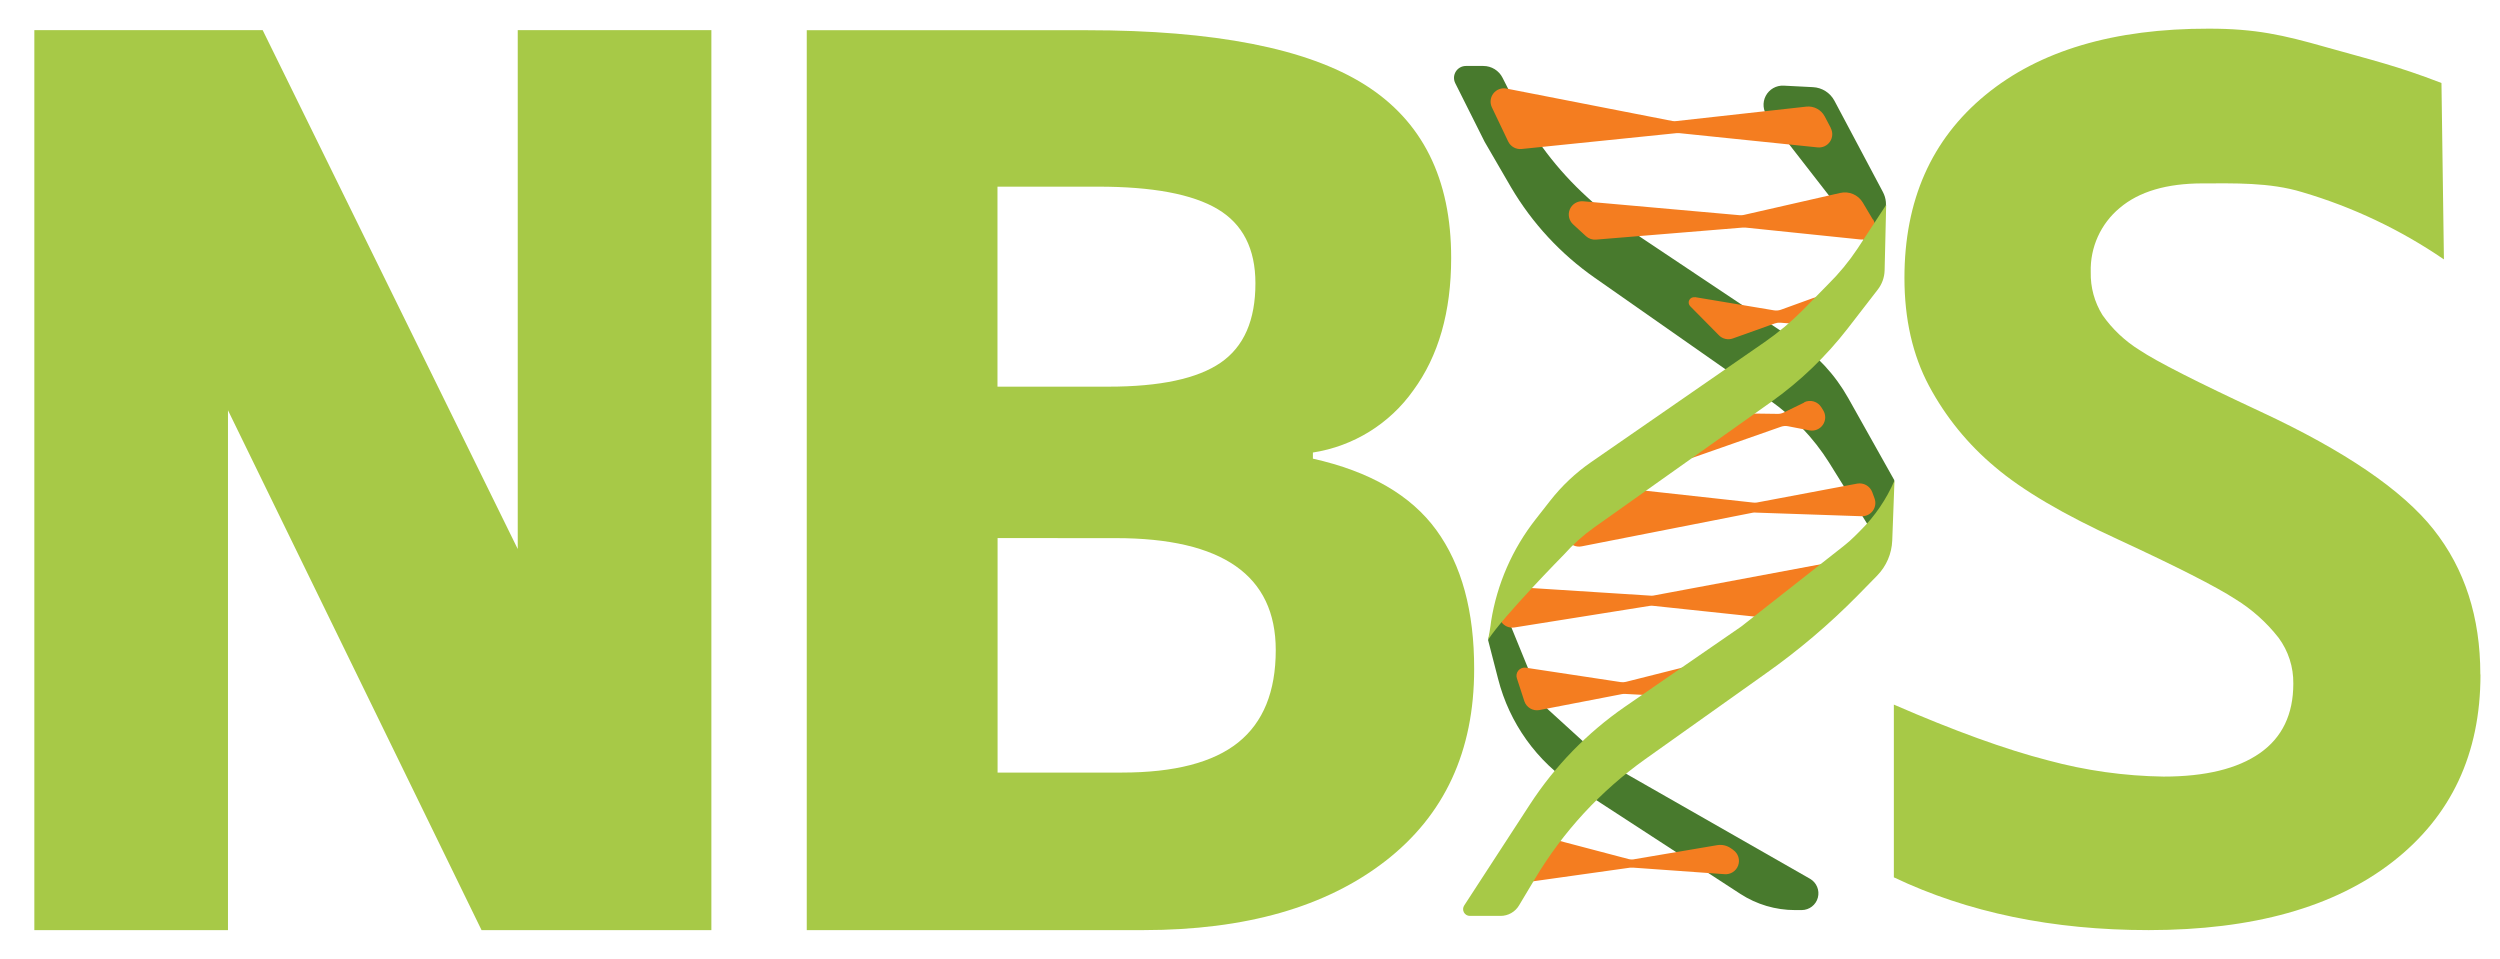
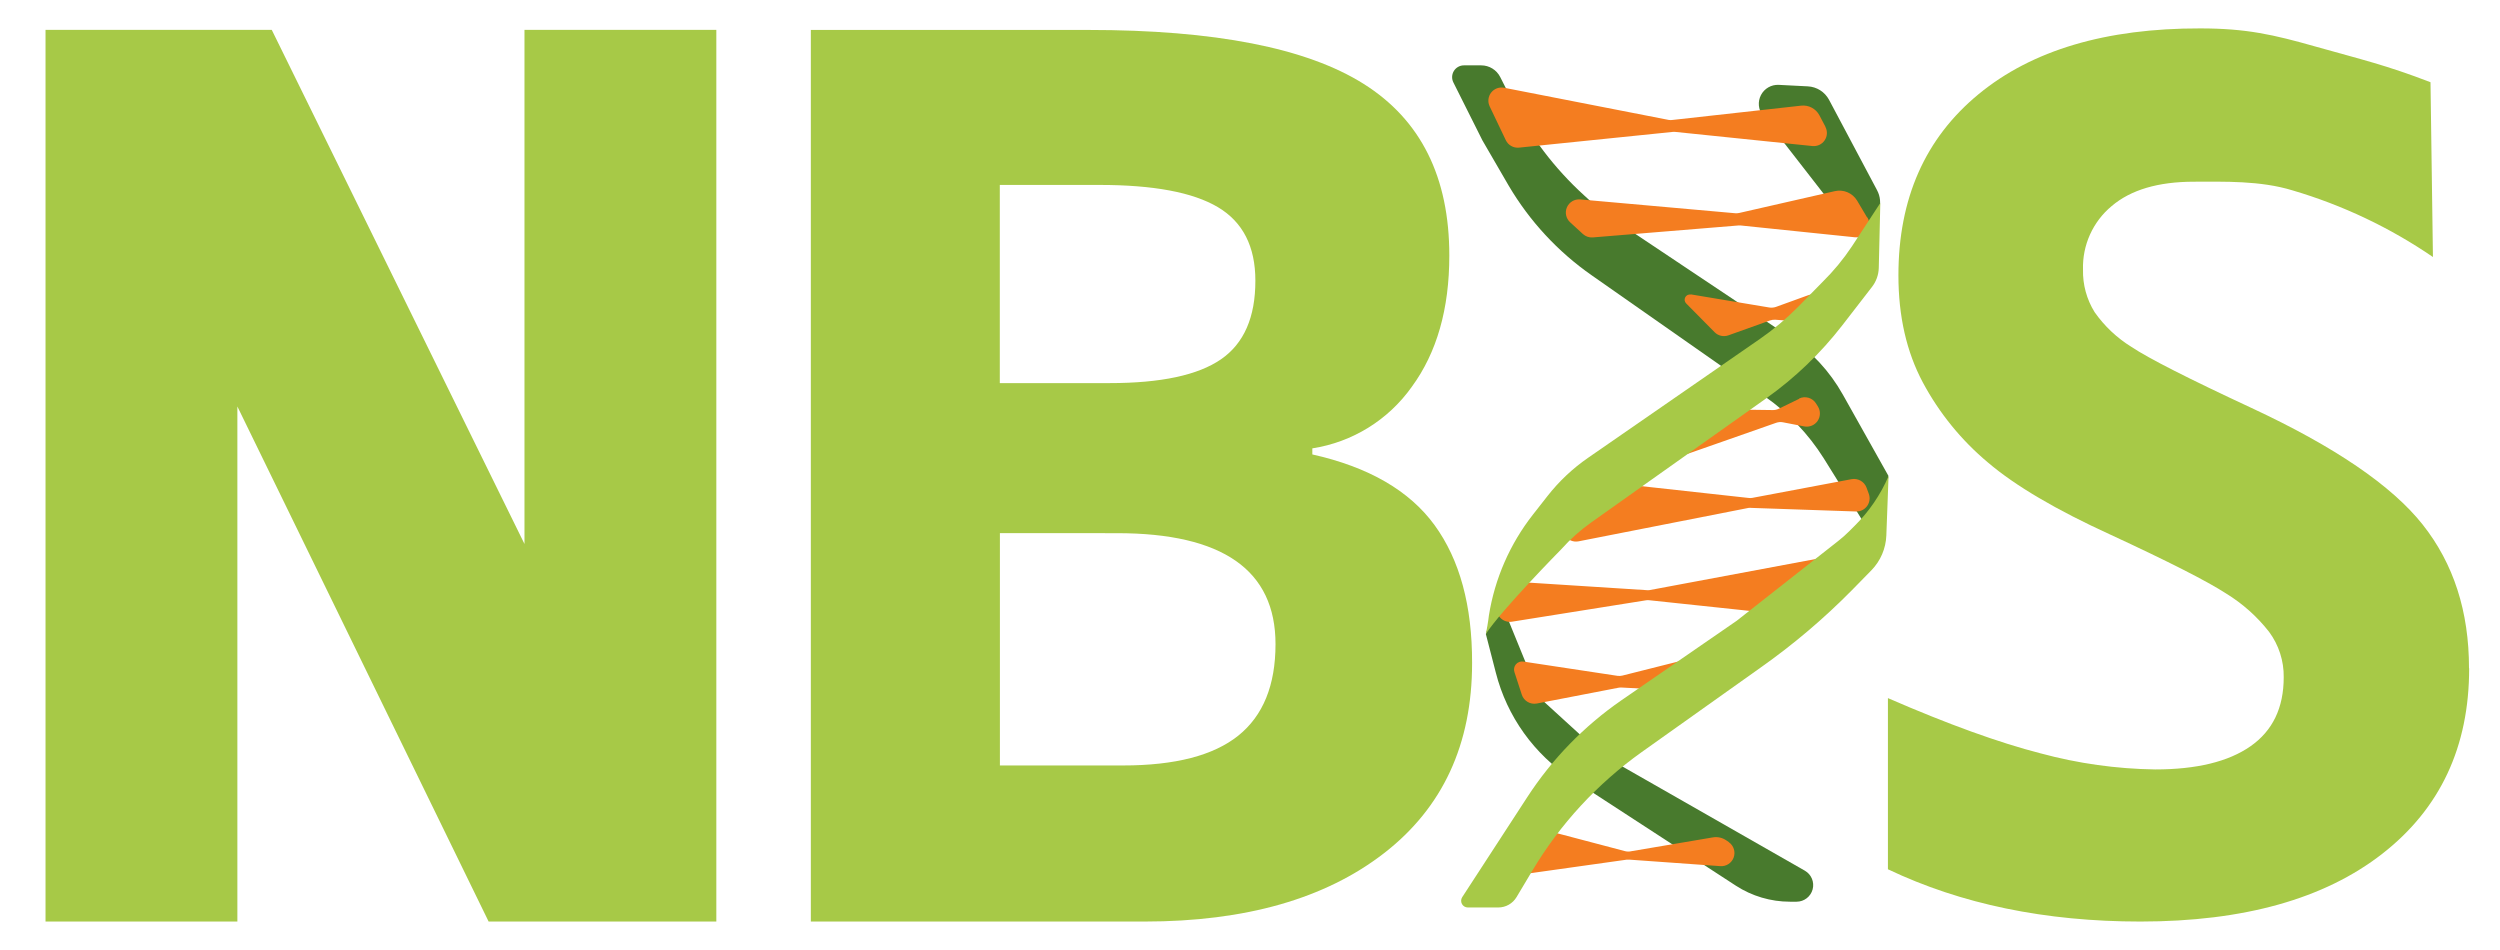
- <svg xmlns="http://www.w3.org/2000/svg" viewBox="0 0 497.98 190.99">
+ <svg xmlns="http://www.w3.org/2000/svg" width="100px" height="38px" viewBox="0 0 497.98 190.99">
  <defs>
    <style>.cls-1{fill:#487a2d;}.cls-2{fill:#f47d20;}.cls-3{fill:#a7c947;}</style>
  </defs>
  <g id="Layer_2" data-name="Layer 2">
    <g id="g7130">
      <path id="path7134" class="cls-1" d="M299.3,15.5h0a4.28,4.28,0,0,0-3.83-2.36H292a2.37,2.37,0,0,0-2.12,3.44l5.85,11.67L301,37.33a57.67,57.67,0,0,0,16.66,18L352.48,79.7a43.35,43.35,0,0,1,11.84,12.41l11.35,18.24,1.66-14.7-9.15-16.31a33.93,33.93,0,0,0-10.75-11.63L319.76,42.55l-3.65-3.32a65.74,65.74,0,0,1-14.37-18.91L299.3,15.5" />
      <path id="path7136" class="cls-1" d="M319.92,151.86h0L307.35,140.4l-7.55-18.5.28-7.09-3.67,12.67,2,7.75a36.19,36.19,0,0,0,15.34,21.41l32.92,21.42a20,20,0,0,0,10.87,3.22h1.35a3.34,3.34,0,0,0,1.66-6.23l-40.61-23.19" />
      <path id="path7138" class="cls-1" d="M374.93,38h0l.14.27a5.12,5.12,0,0,1,.37,3.93L374,46.83a1.79,1.79,0,0,1-3.12.57L352.08,23.21a3.82,3.82,0,0,1,3.21-6.15l5.85.3a5.13,5.13,0,0,1,4.26,2.7L374.93,38" />
      <path id="path7140" class="cls-2" d="M364.66,25.49h0a2.64,2.64,0,0,1-2.61,3.87L334.5,26.52a2.44,2.44,0,0,0-.54,0l-30.88,3.16a2.65,2.65,0,0,1-2.66-1.49l-3.25-6.81a2.65,2.65,0,0,1,2.9-3.74l33.1,6.47a2.41,2.41,0,0,0,.8,0l25.83-2.87a3.7,3.7,0,0,1,3.66,1.93l1.2,2.28" />
      <path id="path7142" class="cls-2" d="M373.1,43.7h0a2.66,2.66,0,0,1,.38,1.13h0a2.65,2.65,0,0,1-2.91,2.87l-22.92-2.37a2.69,2.69,0,0,0-.49,0l-29.24,2.4a2.64,2.64,0,0,1-2-.68l-2.58-2.37a2.65,2.65,0,0,1,2-4.59l31.2,2.78a2.84,2.84,0,0,0,.82-.06l19.2-4.38a4.15,4.15,0,0,1,4.49,1.91l2,3.37" />
      <path id="path7144" class="cls-2" d="M337.6,59.18l15.79,2.64a2.77,2.77,0,0,0,1.34-.12l6.48-2.35a2.64,2.64,0,0,1,3.4,3.35l-.12.37a2.67,2.67,0,0,1-2.71,1.77l-7.14-.56a2.69,2.69,0,0,0-1.09.14l-8.39,3a2.64,2.64,0,0,1-2.77-.64L336.68,61a1.05,1.05,0,0,1,.92-1.78" />
      <path id="path7146" class="cls-2" d="M303.63,139.66h0a2.66,2.66,0,0,0,3,1.78l16.4-3.17a2.76,2.76,0,0,1,.64-.05l12.17.66a2.63,2.63,0,0,0,2.5-1.45l.43-.84a2.65,2.65,0,0,0-3-3.77l-11.91,3a2.56,2.56,0,0,1-1,.05L303.93,133a1.62,1.62,0,0,0-1.78,2.11l1.48,4.54" />
      <path id="path7148" class="cls-2" d="M359.39,80.18l-4.11,2a2.58,2.58,0,0,1-1.19.26l-16.82-.23a2.64,2.64,0,0,0-2.61,2l-.9,3.84a2.65,2.65,0,0,0,3.45,3.11L354.77,85a2.66,2.66,0,0,1,1.37-.1l4.29.83a2.65,2.65,0,0,0,2.74-4l-.38-.61a2.66,2.66,0,0,0-3.4-1" />
      <path id="path7150" class="cls-2" d="M373.39,99.27h0a2.64,2.64,0,0,1-2.57,3.56l-21-.72a2.43,2.43,0,0,0-.6,0l-34.17,6.72a2.65,2.65,0,0,1-2.73-4.06L316.86,98a2.64,2.64,0,0,1,2.5-1.18l29.79,3.28a2.61,2.61,0,0,0,.79,0l20-3.77a2.69,2.69,0,0,1,3,1.71l.47,1.28" />
      <path id="path7152" class="cls-2" d="M345.26,169.32h0a2.65,2.65,0,0,1-1.74,4.81l-18.17-1.3-.64,0-19.83,2.79a2.65,2.65,0,0,1-2.63-4l2.33-3.78a2.65,2.65,0,0,1,2.93-1.17l16.89,4.45a2.6,2.6,0,0,0,1.3,0l16.35-2.77a3.68,3.68,0,0,1,2.73.62l.48.33" />
      <path id="path7154" class="cls-2" d="M364.77,112l-5.09,10.17a2.65,2.65,0,0,1-2.65,1.45l-27.7-2.94a2.28,2.28,0,0,0-.69,0l-27,4.31a2.65,2.65,0,0,1-2.71-3.94l1.6-2.75A2.63,2.63,0,0,1,303,117l25.64,1.64a2.44,2.44,0,0,0,.66,0L364.77,112h0" />
      <path id="path7156" class="cls-3" d="M370,49.53l5.71-8.72-.31,13.07A6.52,6.52,0,0,1,374,57.73l-5.93,7.67A72.17,72.17,0,0,1,352.8,80.06l-35.25,25a35.7,35.7,0,0,0-6,5.38s-12.14,12.33-15.13,17c.47-2.41.6-3.72.6-3.72a44.16,44.16,0,0,1,8.85-20.26l2.93-3.74a37.29,37.29,0,0,1,8.14-7.67l34.56-23.91a53.83,53.83,0,0,0,7.64-6.41l5-5.09A45.17,45.17,0,0,0,370,49.53h0" />
      <path id="path7158" class="cls-3" d="M346.84,124.8l-23.2,16a70.14,70.14,0,0,0-18.9,19.45l-13.08,20.11a1.34,1.34,0,0,0,1.13,2.08h6.11a4.27,4.27,0,0,0,3.68-2.09l3.16-5.29a78.83,78.83,0,0,1,22-23.86l23.92-17A135.17,135.17,0,0,0,370,118.65l3.92-4a10.59,10.59,0,0,0,3-7l.45-12,0,.06a31.5,31.5,0,0,1-6.82,10l-1,1a24.09,24.09,0,0,1-2.33,2.07L346.84,124.8" />
      <path id="path7160" class="cls-3" d="M6.84,6V185.27H45.41V81.72L95.92,185.27H141.7V6H103.13V109.36L52.32,6Z" />
      <path id="path7162" class="cls-3" d="M198.71,107.18v46.71h24.76q15.69,0,23.17-6t7.48-18.39q0-22.31-31.87-22.31Zm0-30.16h22.07q15.43,0,22.37-4.78t6.92-15.82q0-10.29-7.53-14.77t-23.85-4.47h-20V77Zm-38-71h55.78q38.13,0,55.36,10.85T289.06,51.4q0,16.07-7.54,26.36a30.15,30.15,0,0,1-20,12.38v1.22q17,3.81,24.58,14.22t7.54,27.71q0,24.53-17.72,38.25t-48.12,13.73H160.7V6" />
      <path id="path7164" class="cls-3" d="M494.09,134.38q0,23.66-17.47,37.27T428,185.27q-28.69,0-50.76-10.51V140.35q18.15,7.89,30.71,11.11a93.16,93.16,0,0,0,23,3.23q12.5,0,19.18-4.66t6.68-13.86a15,15,0,0,0-2.94-9.14,32.58,32.58,0,0,0-8.64-7.71q-5.7-3.7-23.23-11.82Q405.59,100,397.37,93a54.52,54.52,0,0,1-13.12-16.13q-4.9-9.19-4.9-21.5,0-23.17,16.12-36.44T440,5.71c9.32,0,14.77,1.26,23.17,3.64,9.35,2.64,14.14,3.71,23.15,7.18l.49,35.14a100,100,0,0,0-28.21-13.39c-6.5-2-13.78-1.75-19.83-1.75q-10.79,0-16.55,4.9a16,16,0,0,0-5.76,12.78,15.5,15.5,0,0,0,2.33,8.54,25.3,25.3,0,0,0,7.42,7q5.08,3.4,24.09,12.25,25.13,11.7,34.45,23.47t9.31,28.86" />
    </g>
  </g>
</svg>
